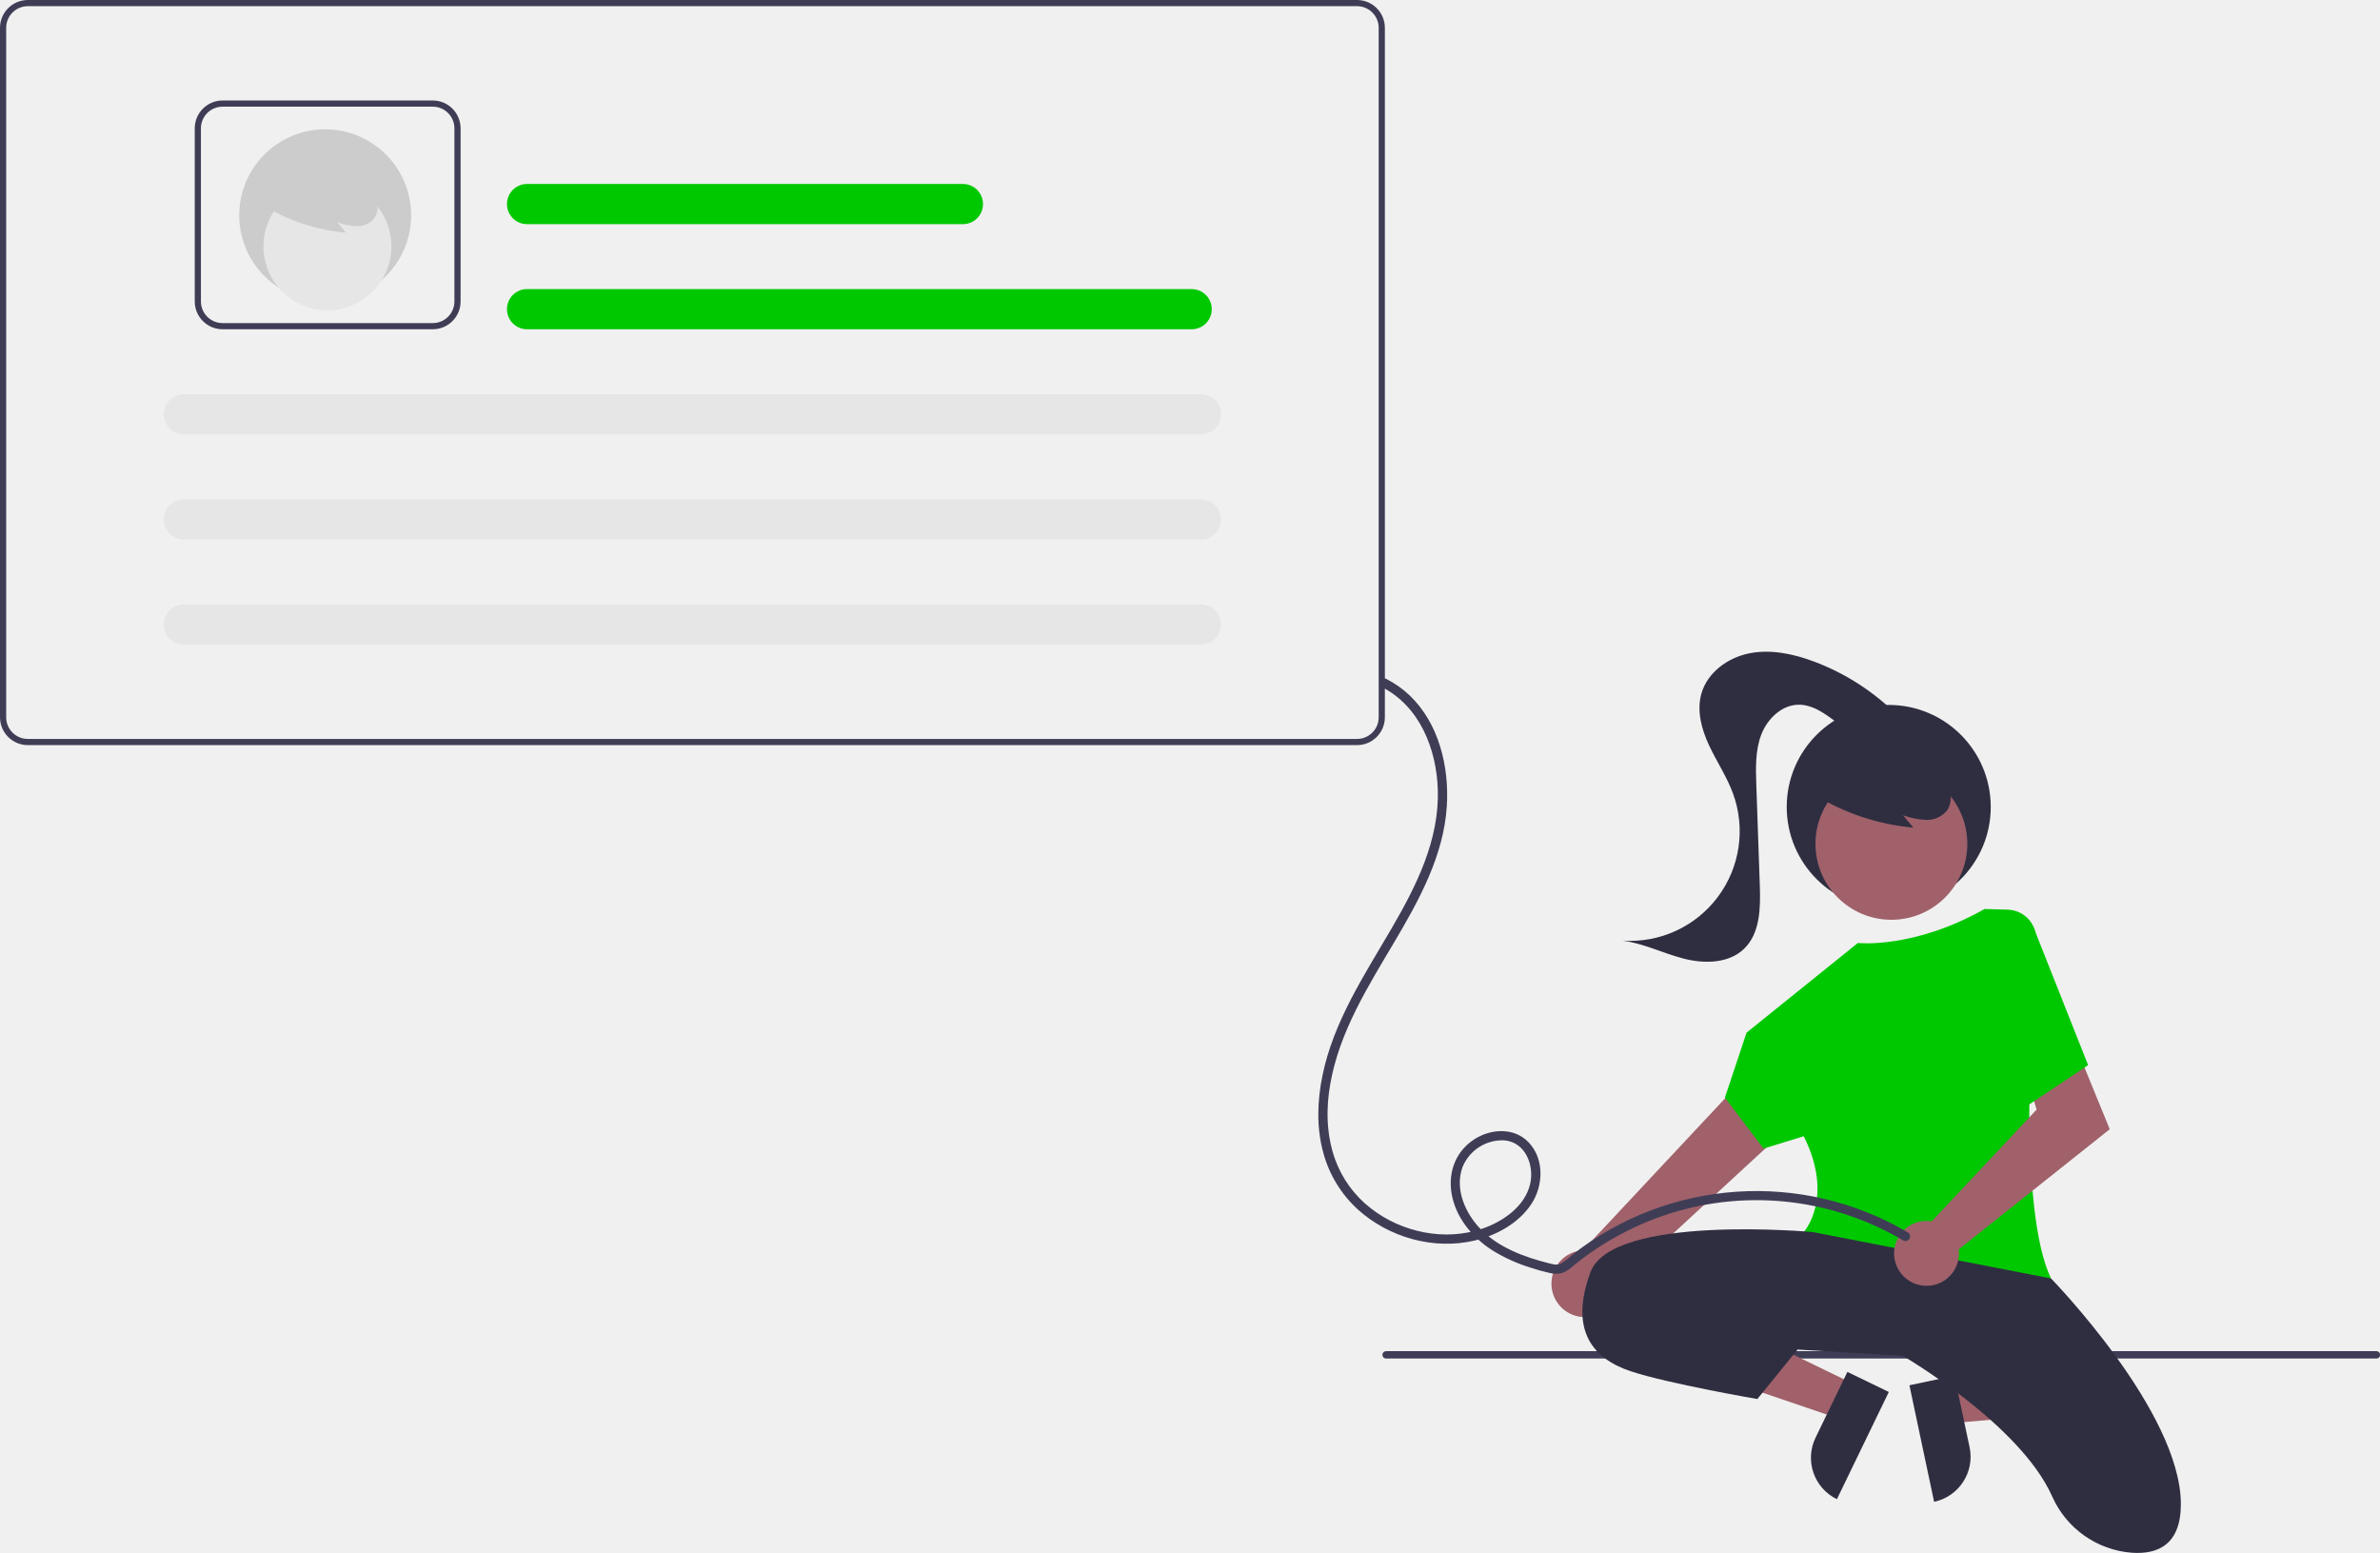
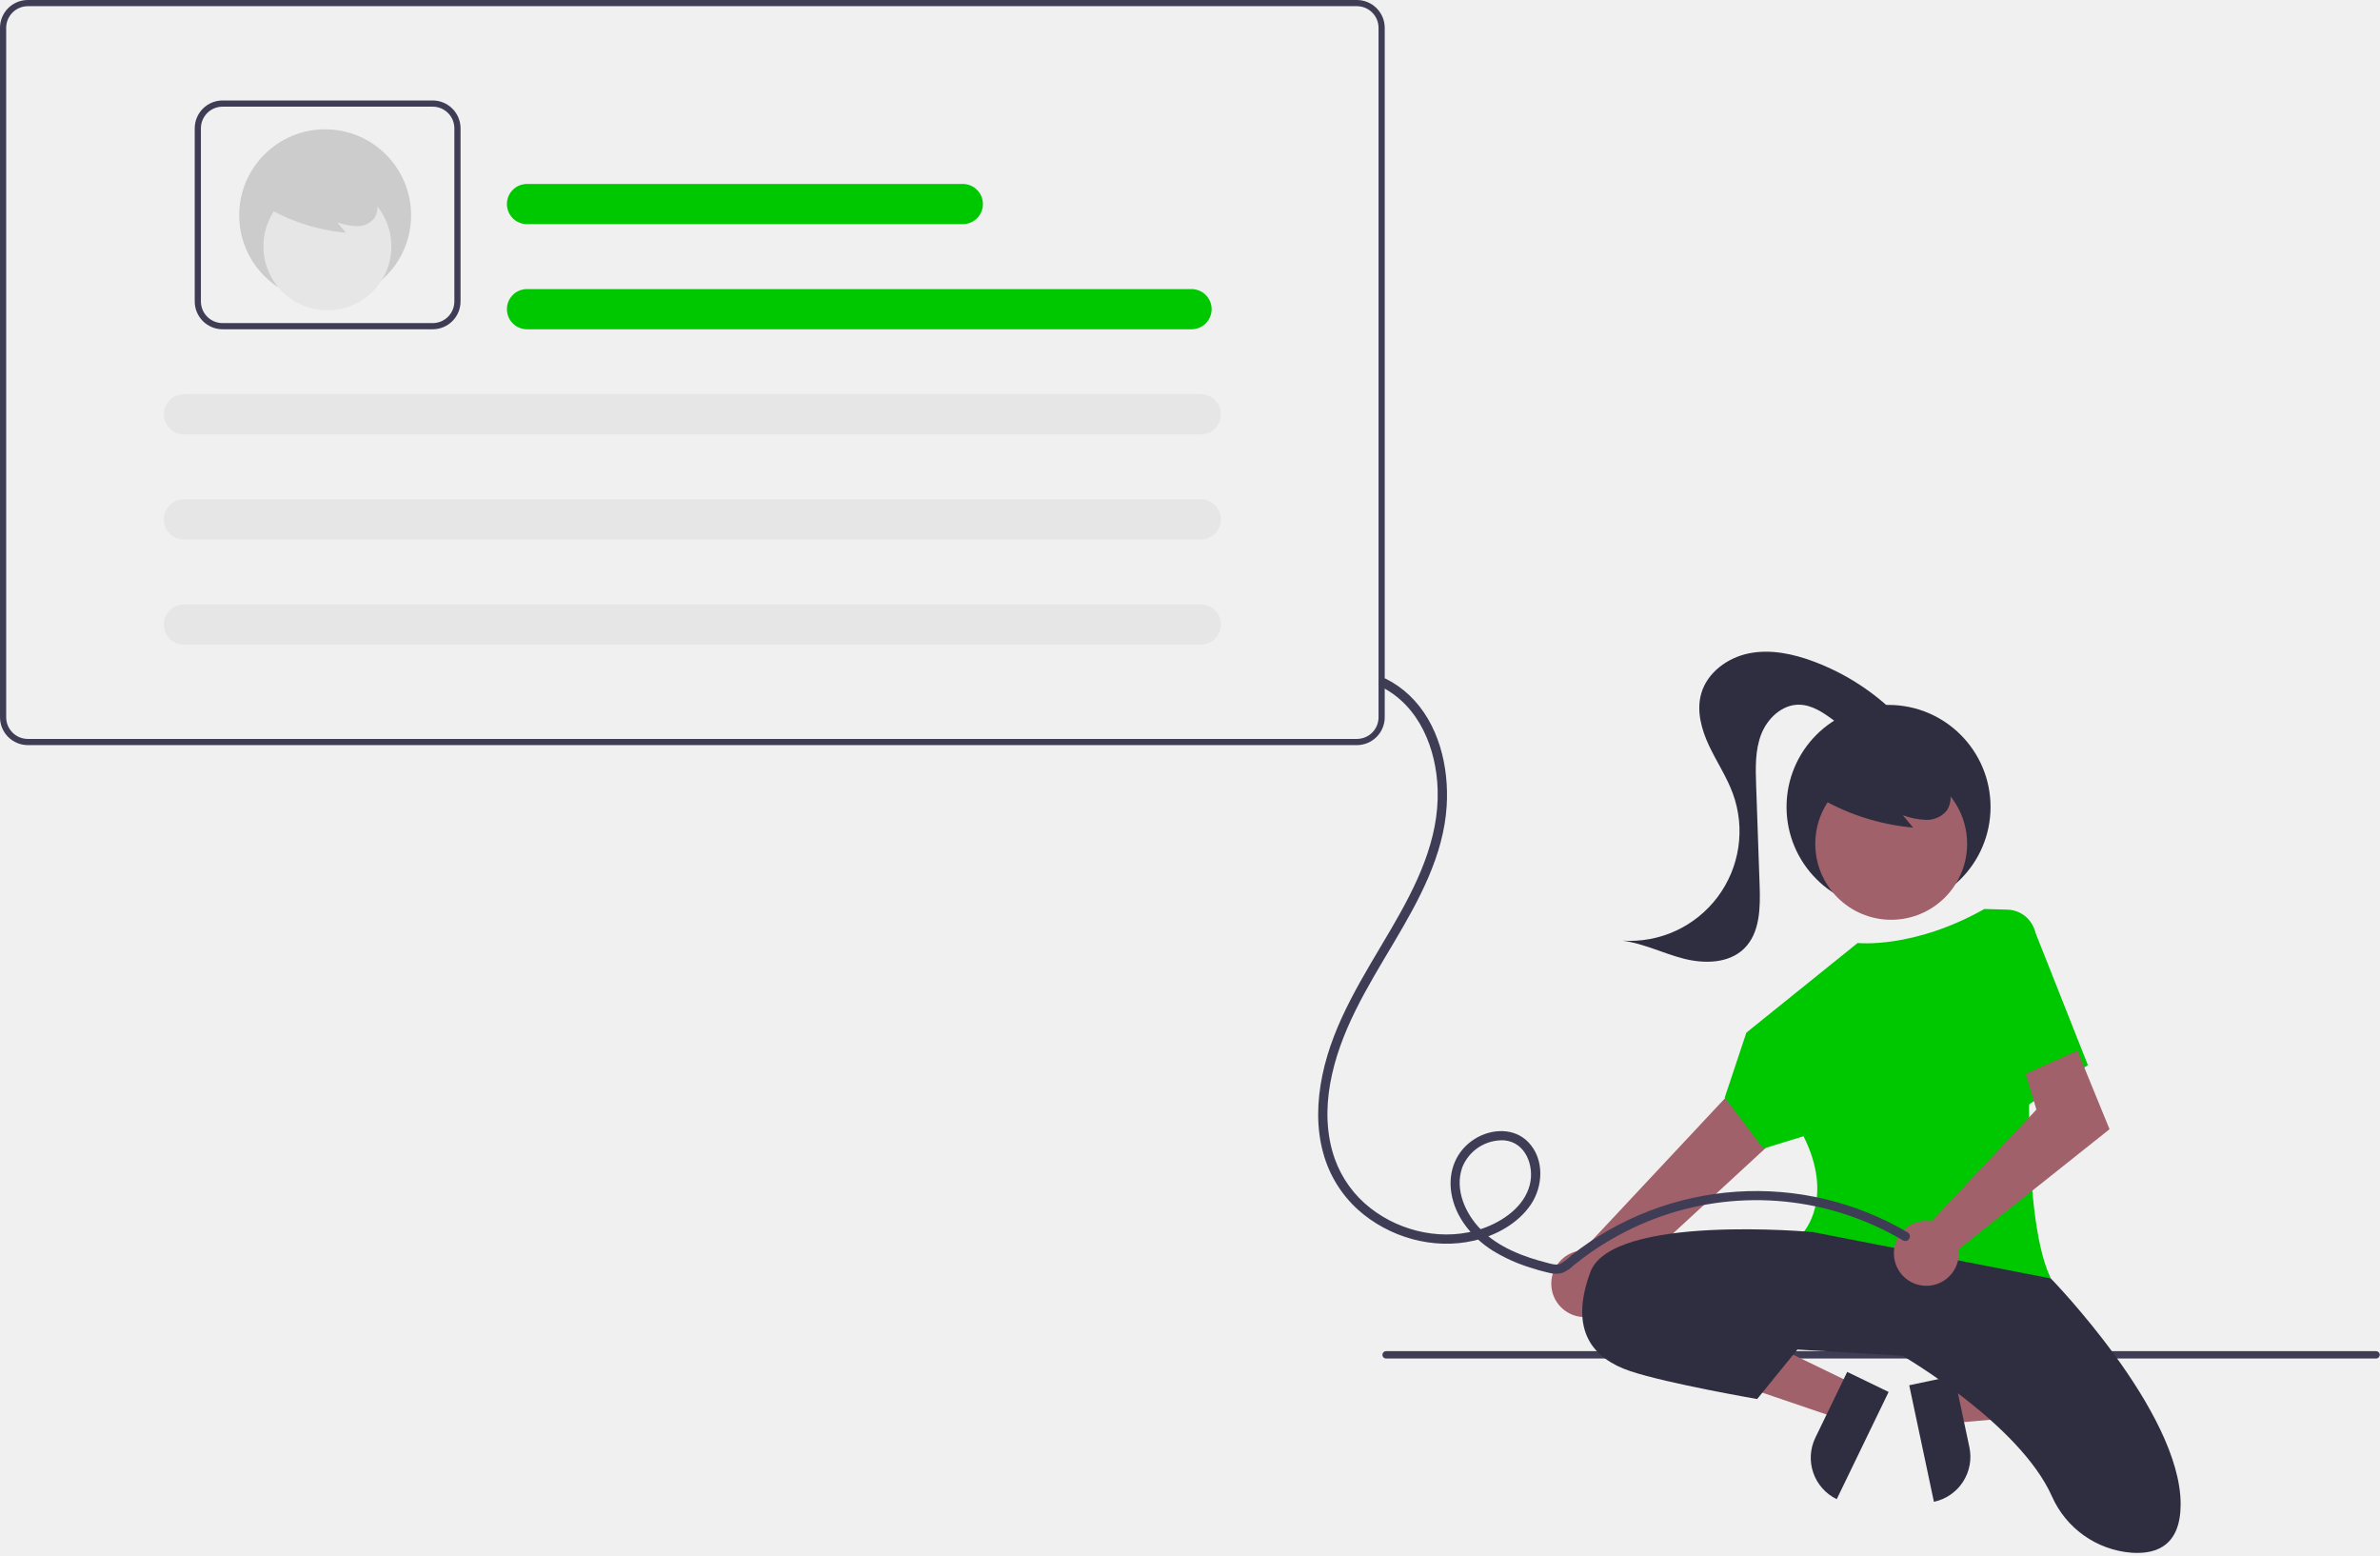
- <svg xmlns="http://www.w3.org/2000/svg" id="b804b4e3-ba83-4df0-bb95-840a17c11eb6" data-name="Layer 1" viewBox="0 0 769.922 502.278">
-   <path d="M983.771,638.257h-320.294a1.191,1.191,0,1,1,0-2.381h320.294a1.191,1.191,0,1,1,0,2.381Z" transform="translate(-215.0388 -198.861)" fill="#3f3d56" />
-   <circle cx="611" cy="261" r="33" fill="#2f2e41" />
-   <polygon points="629.373 448.257 631.915 460.25 679.385 456.155 675.633 438.454 629.373 448.257" fill="#a0616a" />
-   <path d="M824.741,656.768H863.271a0,0,0,0,1,0,0v14.887a0,0,0,0,1,0,0H839.628a14.887,14.887,0,0,1-14.887-14.887v0A0,0,0,0,1,824.741,656.768Z" transform="translate(154.1546 1428.718) rotate(-101.9647)" fill="#2f2e41" />
-   <polygon points="599.634 447.617 594.291 458.651 549.187 443.295 557.072 427.01 599.634 447.617" fill="#a0616a" />
-   <path d="M806.59,655.727h23.644a0,0,0,0,1,0,0v14.887a0,0,0,0,1,0,0H791.703a0,0,0,0,1,0,0v0A14.887,14.887,0,0,1,806.59,655.727Z" transform="translate(-354.3666 905.2199) rotate(-64.16458)" fill="#2f2e41" />
-   <path d="M725.812,624.685a10.743,10.743,0,0,0,12.709-10.48l74.374-68.571-18.47-14.305-67.337,71.943a10.801,10.801,0,0,0-1.275,21.413Z" transform="translate(-215.0388 -198.861)" fill="#a0616a" />
-   <circle cx="611.858" cy="272.929" r="24.561" fill="#a0616a" />
-   <path d="M773.039,553.861l7-21,36-29s18,2,41-11l7.504.214a9.449,9.449,0,0,1,9.156,10.169c-1.89,24.488-5.546,87.546,4.84,109.117,0,0-55,14-80-15,0,0,10-11,0-31l-13,4Z" transform="translate(-215.0388 -198.861)" fill="#00c800" />
-   <path d="M801.539,597.361s-65-6-72,13,1,28,13,32,41,9,41,9l13-16,34,2s37.885,21.973,48.36,45.474A30.762,30.762,0,0,0,904.676,701.073c8.398.584,15.863-2.587,15.863-15.712,0-30-42-73-42-73Z" transform="translate(-215.0388 -198.861)" fill="#2f2e41" />
-   <path d="M752.039,626.861s17-5,44,8" transform="translate(-215.0388 -198.861)" fill="#2f2e41" />
-   <path d="M802.395,456.127a73.041,73.041,0,0,0,31.599,10.412l-3.331-3.991a24.477,24.477,0,0,0,7.561,1.501,8.281,8.281,0,0,0,6.75-3.159,7.702,7.702,0,0,0,.516-7.115,14.588,14.588,0,0,0-4.589-5.739A27.323,27.323,0,0,0,815.47,443.492a16.33,16.33,0,0,0-7.595,4.872,9.236,9.236,0,0,0-1.863,8.561" transform="translate(-215.0388 -198.861)" fill="#2f2e41" />
-   <path d="M829.145,430.524a75.485,75.485,0,0,0-27.463-17.759c-6.639-2.459-13.865-3.979-20.805-2.582s-13.504,6.198-15.44,13.008c-1.583,5.568.052,11.564,2.509,16.806s5.738,10.102,7.725,15.54a35.468,35.468,0,0,1-35.689,47.562c6.819.914,13.105,4.119,19.771,5.825s14.533,1.59,19.486-3.185c5.241-5.052,5.346-13.267,5.092-20.542q-.565-16.222-1.13-32.445c-.192-5.515-.356-11.208,1.633-16.356s6.716-9.656,12.235-9.609c4.183.035,7.884,2.569,11.239,5.068s6.904,5.165,11.071,5.536,8.923-2.711,8.611-6.883" transform="translate(-215.0388 -198.861)" fill="#2f2e41" />
-   <path d="M654.039,439.861h-430a9.01,9.01,0,0,1-9-9v-223a9.01,9.01,0,0,1,9-9h430a9.01,9.01,0,0,1,9,9v223A9.01,9.01,0,0,1,654.039,439.861Zm-430-239a7.008,7.008,0,0,0-7,7v223a7.008,7.008,0,0,0,7,7h430a7.008,7.008,0,0,0,7-7v-223a7.008,7.008,0,0,0-7-7Z" transform="translate(-215.0388 -198.861)" fill="#3f3d56" />
-   <path d="M355.039,305.361h-68a9.01,9.01,0,0,1-9-9v-56a9.01,9.01,0,0,1,9-9h68a9.01,9.01,0,0,1,9,9v56A9.01,9.01,0,0,1,355.039,305.361Zm-68-72a7.008,7.008,0,0,0-7,7v56a7.008,7.008,0,0,0,7,7h68a7.008,7.008,0,0,0,7-7v-56a7.008,7.008,0,0,0-7-7Z" transform="translate(-215.0388 -198.861)" fill="#3f3d56" />
-   <path d="M274.539,326.361a6.5,6.5,0,0,0,0,13h329a6.5,6.5,0,0,0,0-13Z" transform="translate(-215.0388 -198.861)" fill="#e6e6e6" />
-   <path d="M385.539,258.361a6.5,6.5,0,0,0,0,13h141a6.5,6.5,0,0,0,0-13Z" transform="translate(-215.0388 -198.861)" fill="#00c800" />
-   <path d="M385.539,292.361a6.5,6.5,0,0,0,0,13h215a6.5,6.5,0,0,0,0-13Z" transform="translate(-215.0388 -198.861)" fill="#00c800" />
-   <path d="M274.539,360.361a6.5,6.5,0,0,0,0,13h329a6.5,6.5,0,0,0,0-13Z" transform="translate(-215.0388 -198.861)" fill="#e6e6e6" />
-   <path d="M274.539,394.361a6.5,6.5,0,0,0,0,13h329a6.5,6.5,0,0,0,0-13Z" transform="translate(-215.0388 -198.861)" fill="#e6e6e6" />
-   <circle cx="105.196" cy="69.631" r="27.804" fill="#ccc" />
-   <circle cx="105.919" cy="79.682" r="20.694" fill="#e6e6e6" />
-   <path d="M300.314,265.346a61.541,61.541,0,0,0,26.624,8.773l-2.806-3.363a20.623,20.623,0,0,0,6.371,1.265,6.977,6.977,0,0,0,5.687-2.662,6.49,6.49,0,0,0,.434-5.995,12.292,12.292,0,0,0-3.867-4.835,23.021,23.021,0,0,0-21.427-3.829,13.759,13.759,0,0,0-6.4,4.105,7.782,7.782,0,0,0-1.569,7.213" transform="translate(-215.0388 -198.861)" fill="#ccc" />
-   <path d="M838.271,593.749a10.527,10.527,0,0,1,1.651.142l33.955-36.146-3.462-11.54,16.733-7.501,10.386,25.388-48.852,38.859a10.496,10.496,0,1,1-10.412-9.203Z" transform="translate(-215.0388 -198.861)" fill="#a0616a" />
-   <path d="M860.539,494.361h0a9.453,9.453,0,0,1,12.628,5.156l17.372,43.844-27,18Z" transform="translate(-215.0388 -198.861)" fill="#00c800" />
-   <path d="M832.244,597.473a96.4,96.4,0,0,0-108.733,7.356,18.964,18.964,0,0,1-3.698,2.8c-1.19.518-2.61.09-3.799-.209-7.868-1.978-16.124-5.022-21.916-10.936-5-5.105-8.497-12.92-5.978-20.034a13.865,13.865,0,0,1,13.61-8.753c6.929.619,9.763,8.313,8.25,14.34-1.788,7.124-8.72,11.889-15.301,14.176-12.13,4.216-26.198,1.276-36.223-6.567a35.215,35.215,0,0,1-11.578-15.971c-2.752-7.778-2.923-16.211-1.494-24.281,2.987-16.874,12.133-31.352,20.72-45.851,7.993-13.497,15.977-27.957,16.978-43.941.796-12.718-2.538-26.767-12.021-35.814a31.676,31.676,0,0,0-7.547-5.334c-1.718-.87-3.239,1.717-1.514,2.59,12.266,6.211,17.723,19.985,18.162,33.116.548,16.377-6.948,31.262-14.993,45.055-8.839,15.155-18.723,30.036-22.317,47.498-1.705,8.285-1.981,16.983.319,25.186a38.299,38.299,0,0,0,11.153,18.172c10.001,9.03,24.488,13.141,37.678,10.043,7.078-1.662,14.153-5.516,18.3-11.636,4.025-5.941,4.428-14.684-.739-20.123-4.574-4.814-11.919-4.491-17.271-1.204-6.149,3.778-8.822,10.513-7.706,17.55,1.247,7.86,6.759,14.466,13.324,18.627a53.04,53.04,0,0,0,11.934,5.437,61.091,61.091,0,0,0,6.371,1.785,8.116,8.116,0,0,0,4.343-.001,12.551,12.551,0,0,0,3.662-2.458c1.788-1.472,3.64-2.861,5.541-4.183a95.588,95.588,0,0,1,11.546-6.871,92.938,92.938,0,0,1,77.73-2.826,92.531,92.531,0,0,1,11.694,5.852,1.501,1.501,0,0,0,1.514-2.59Z" transform="translate(-215.0388 -198.861)" fill="#3f3d56" />
+ <svg xmlns="http://www.w3.org/2000/svg" width="770" height="503" viewBox="0 0 770 503" fill="none">
+   <g id="card 1" clip-path="url(#clip0)">
+     <g id="cardPersonId">
+       <path id="Vector" d="M768.732 439.396H448.438C448.122 439.396 447.819 439.27 447.596 439.047C447.372 438.824 447.247 438.521 447.247 438.205C447.247 437.889 447.372 437.587 447.596 437.363C447.819 437.14 448.122 437.015 448.438 437.015H768.732C769.047 437.015 769.35 437.14 769.574 437.363C769.797 437.587 769.922 437.889 769.922 438.205C769.922 438.521 769.797 438.824 769.574 439.047C769.35 439.27 769.047 439.396 768.732 439.396V439.396Z" fill="#3F3D56" />
+       <path id="Vector_2" d="M611 294C629.225 294 644 279.225 644 261C644 242.775 629.225 228 611 228C592.775 228 578 242.775 578 261C578 279.225 592.775 294 611 294Z" fill="#2F2E41" />
+       <path id="Vector_3" d="M629.373 448.257L631.915 460.25L679.385 456.155L675.633 438.454L629.373 448.257Z" fill="#A0616A" />
+       <path id="Vector_4" d="M625.679 485.741L617.692 448.047L632.255 444.961L637.157 468.091C637.975 471.953 637.226 475.983 635.073 479.293C632.921 482.603 629.542 484.922 625.679 485.741V485.741V485.741Z" fill="#2F2E41" />
+       <path id="Vector_5" d="M599.634 447.617L594.291 458.651L549.187 443.295L557.072 427.01L599.634 447.617Z" fill="#A0616A" />
+       <path id="Vector_6" d="M587.322 465.007L597.626 443.726L611.025 450.213L594.234 484.893C590.68 483.172 587.955 480.111 586.659 476.381C585.363 472.652 585.602 468.56 587.322 465.007V465.007Z" fill="#2F2E41" />
+       <path id="Vector_7" d="M510.773 425.824C512.317 426.112 513.905 426.057 515.426 425.664C516.946 425.272 518.362 424.55 519.574 423.551C520.786 422.552 521.764 421.299 522.439 419.881C523.114 418.463 523.47 416.914 523.482 415.344L597.856 346.773L579.386 332.467L512.048 404.411C509.409 404.566 506.918 405.684 505.047 407.552C503.177 409.421 502.057 411.911 501.9 414.551C501.742 417.19 502.559 419.796 504.194 421.874C505.83 423.951 508.17 425.357 510.773 425.824V425.824Z" fill="#A0616A" />
+       <path id="Vector_8" d="M611.858 297.49C625.423 297.49 636.419 286.494 636.419 272.929C636.419 259.364 625.423 248.368 611.858 248.368C598.294 248.368 587.297 259.364 587.297 272.929C587.297 286.494 598.294 297.49 611.858 297.49Z" fill="#A0616A" />
+       <path d="M558 355L565 334L601 305C601 305 619 307 642 294L649.504 294.214C650.783 294.25 652.042 294.546 653.203 295.083C654.365 295.619 655.405 296.386 656.261 297.337C657.117 298.288 657.771 299.403 658.184 300.614C658.596 301.825 658.758 303.107 658.66 304.383C656.77 328.871 653.114 391.929 663.5 413.5C663.5 413.5 608.5 427.5 583.5 398.5C583.5 398.5 593.5 387.5 583.5 367.5L570.5 371.5L558 355Z" fill="#00C800" />
+       <path id="Vector_9" d="M586.5 398.5C586.5 398.5 521.5 392.5 514.5 411.5C507.5 430.5 515.5 439.5 527.5 443.5C539.5 447.5 568.5 452.5 568.5 452.5L581.5 436.5L615.5 438.5C615.5 438.5 653.385 460.473 663.86 483.974C666.107 489.06 669.691 493.441 674.23 496.653C678.769 499.865 684.093 501.786 689.637 502.212C698.035 502.797 705.5 499.625 705.5 486.5C705.5 456.5 663.5 413.5 663.5 413.5L586.5 398.5Z" fill="#2F2E41" />
+       <path id="Vector_10" d="M537 428C537 428 554 423 581 436Z" fill="#2F2E41" />
+       <path id="Vector_11" d="M587.357 257.266C596.948 263.121 607.762 266.684 618.956 267.678L615.625 263.687C618.05 264.583 620.602 265.09 623.186 265.188C624.48 265.226 625.764 264.959 626.936 264.411C628.108 263.862 629.136 263.046 629.936 262.029C630.589 260.973 630.977 259.774 631.067 258.535C631.157 257.296 630.945 256.054 630.451 254.914C629.436 252.641 627.856 250.665 625.862 249.176C622.327 246.379 618.155 244.501 613.718 243.708C609.28 242.915 604.716 243.232 600.431 244.631C597.492 245.509 594.86 247.198 592.836 249.503C591.841 250.664 591.15 252.054 590.825 253.548C590.5 255.043 590.551 256.594 590.973 258.064" fill="#2F2E41" />
+       <path id="Vector_12" d="M614.106 231.663C606.36 223.808 596.985 217.746 586.643 213.904C580.004 211.445 572.779 209.925 565.838 211.322C558.898 212.718 552.334 217.52 550.398 224.33C548.814 229.898 550.449 235.893 552.906 241.135C555.364 246.377 558.644 251.238 560.631 256.675C562.659 262.223 563.268 268.19 562.405 274.033C561.542 279.876 559.232 285.412 555.687 290.136C552.142 294.861 547.473 298.625 542.104 301.088C536.735 303.55 530.836 304.633 524.942 304.237C531.761 305.152 538.047 308.356 544.713 310.062C551.378 311.768 559.246 311.652 564.199 306.877C569.44 301.824 569.545 293.61 569.291 286.334C568.915 275.519 568.538 264.704 568.161 253.889C567.969 248.374 567.805 242.682 569.794 237.534C571.783 232.386 576.511 227.878 582.029 227.925C586.212 227.961 589.914 230.494 593.268 232.993C596.622 235.492 600.172 238.158 604.338 238.529C608.505 238.901 613.261 235.818 612.95 231.647" fill="#2F2E41" />
+       <path id="Vector_13" d="M645.5 295.5C646.664 294.983 647.921 294.706 649.195 294.686C650.469 294.667 651.733 294.905 652.913 295.387C654.092 295.868 655.162 296.583 656.059 297.489C656.955 298.394 657.659 299.472 658.128 300.656L675.5 344.5L648.5 362.5L645.5 295.5Z" fill="#00C800" />
+       <path id="Vector_14" d="M623.232 394.888C623.786 394.892 624.338 394.94 624.884 395.031L658.839 358.885L655.377 347.345L672.11 339.844L682.496 365.232L633.644 404.091C633.907 406.206 633.519 408.351 632.533 410.24C631.547 412.13 630.009 413.674 628.124 414.668C626.238 415.662 624.095 416.059 621.979 415.805C619.863 415.552 617.874 414.66 616.277 413.248C614.68 411.837 613.551 409.973 613.039 407.904C612.528 405.835 612.658 403.659 613.413 401.666C614.168 399.673 615.512 397.957 617.266 396.746C619.02 395.536 621.101 394.888 623.232 394.888H623.232Z" fill="#A0616A" />
+     </g>
+     <g id="cardCardId">
+       <path id="Vector_15" d="M140 106.5H72C69.614 106.497 67.326 105.548 65.639 103.861C63.952 102.174 63.003 99.886 63 97.5V41.5C63.003 39.114 63.952 36.826 65.639 35.139C67.326 33.452 69.614 32.503 72 32.5H140C142.386 32.503 144.674 33.452 146.361 35.139C148.048 36.826 148.997 39.114 149 41.5V97.5C148.997 99.886 148.048 102.174 146.361 103.861C144.674 105.548 142.386 106.497 140 106.5ZM72 34.5C70.144 34.502 68.365 35.24 67.053 36.553C65.74 37.865 65.002 39.644 65 41.5V97.5C65.002 99.356 65.74 101.135 67.053 102.447C68.365 103.76 70.144 104.498 72 104.5H140C141.856 104.498 143.635 103.76 144.947 102.447C146.26 101.135 146.998 99.356 147 97.5V41.5C146.998 39.644 146.26 37.865 144.947 36.553C143.635 35.24 141.856 34.502 140 34.5H72Z" fill="#3F3D56" />
+       <path id="Vector_16" d="M59.5 127.5C57.776 127.5 56.123 128.185 54.904 129.404C53.685 130.623 53 132.276 53 134C53 135.724 53.685 137.377 54.904 138.596C56.123 139.815 57.776 140.5 59.5 140.5H388.5C390.224 140.5 391.877 139.815 393.096 138.596C394.315 137.377 395 135.724 395 134C395 132.276 394.315 130.623 393.096 129.404C391.877 128.185 390.224 127.5 388.5 127.5H59.5Z" fill="#E6E6E6" />
+       <path id="Vector_17" d="M170.5 59.5C168.776 59.5 167.123 60.185 165.904 61.404C164.685 62.623 164 64.276 164 66C164 67.724 164.685 69.377 165.904 70.596C167.123 71.815 168.776 72.5 170.5 72.5H311.5C313.224 72.5 314.877 71.815 316.096 70.596C317.315 69.377 318 67.724 318 66C318 64.276 317.315 62.623 316.096 61.404C314.877 60.185 313.224 59.5 311.5 59.5H170.5Z" fill="#00C800" />
+       <path id="Vector_18" d="M170.5 93.5C168.776 93.5 167.123 94.185 165.904 95.404C164.685 96.623 164 98.276 164 100C164 101.724 164.685 103.377 165.904 104.596C167.123 105.815 168.776 106.5 170.5 106.5H385.5C387.224 106.5 388.877 105.815 390.096 104.596C391.315 103.377 392 101.724 392 100C392 98.276 391.315 96.623 390.096 95.404C388.877 94.185 387.224 93.5 385.5 93.5H170.5Z" fill="#00C800" />
+       <path id="Vector_19" d="M59.5 161.5C57.776 161.5 56.123 162.185 54.904 163.404C53.685 164.623 53 166.276 53 168C53 169.724 53.685 171.377 54.904 172.596C56.123 173.815 57.776 174.5 59.5 174.5H388.5C390.224 174.5 391.877 173.815 393.096 172.596C394.315 171.377 395 169.724 395 168C395 166.276 394.315 164.623 393.096 163.404C391.877 162.185 390.224 161.5 388.5 161.5H59.5Z" fill="#E6E6E6" />
+       <path id="Vector_20" d="M59.5 195.5C57.776 195.5 56.123 196.185 54.904 197.404C53.685 198.623 53 200.276 53 202C53 203.724 53.685 205.377 54.904 206.596C56.123 207.815 57.776 208.5 59.5 208.5H388.5C390.224 208.5 391.877 207.815 393.096 206.596C394.315 205.377 395 203.724 395 202C395 200.276 394.315 198.623 393.096 197.404C391.877 196.185 390.224 195.5 388.5 195.5H59.5Z" fill="#E6E6E6" />
+       <path id="Vector_21" d="M105.196 97.436C120.552 97.436 133 84.987 133 69.631C133 54.276 120.552 41.827 105.196 41.827C89.84 41.827 77.391 54.276 77.391 69.631C77.391 84.987 89.84 97.436 105.196 97.436Z" fill="#CCCCCC" />
+       <path id="Vector_22" d="M105.919 100.376C117.348 100.376 126.613 91.111 126.613 79.682C126.613 68.253 117.348 58.988 105.919 58.988C94.49 58.988 85.225 68.253 85.225 79.682C85.225 91.111 94.49 100.376 105.919 100.376Z" fill="#E6E6E6" />
+       <path id="Vector_23" d="M85.275 66.485C93.357 71.419 102.468 74.421 111.899 75.258L109.092 71.895C111.136 72.651 113.286 73.078 115.463 73.16C116.553 73.192 117.635 72.967 118.623 72.505C119.611 72.043 120.476 71.356 121.15 70.498C121.7 69.608 122.027 68.598 122.103 67.554C122.179 66.51 122.001 65.464 121.584 64.504C120.729 62.588 119.398 60.924 117.718 59.669C114.739 57.312 111.224 55.73 107.485 55.062C103.747 54.393 99.901 54.661 96.291 55.839C93.814 56.579 91.597 58.002 89.891 59.944C89.053 60.923 88.471 62.094 88.197 63.353C87.923 64.612 87.966 65.919 88.322 67.157" fill="#CCCCCC" />
+       <path id="Vector_24" d="M439 241H9C6.614 240.997 4.326 240.048 2.639 238.361C0.952 236.674 0.003 234.386 0 232V9C0.003 6.614 0.952 4.326 2.639 2.639C4.326 0.952 6.614 0.003 9 -3.05176e-05H439C441.386 0.003 443.674 0.952 445.361 2.639C447.048 4.326 447.997 6.614 448 9V232C447.997 234.386 447.048 236.674 445.361 238.361C443.674 240.048 441.386 240.997 439 241V241ZM9 2C7.144 2.002 5.365 2.74 4.053 4.053C2.74 5.365 2.002 7.144 2 9V232C2.002 233.856 2.74 235.635 4.053 236.947C5.365 238.26 7.144 238.998 9 239H439C440.856 238.998 442.635 238.26 443.947 236.947C445.26 235.635 445.998 233.856 446 232V9C445.998 7.144 445.26 5.365 443.947 4.053C442.635 2.74 440.856 2.002 439 2H9Z" fill="#3F3D56" />
+     </g>
+     <g id="cardLineId">
+       <path id="Vector_25" d="M617.205 398.612C600.455 388.726 581.106 384.137 561.7 385.45C542.294 386.763 523.739 393.916 508.472 405.968C507.359 407.049 506.117 407.989 504.774 408.768C503.584 409.286 502.164 408.858 500.975 408.558C493.107 406.58 484.851 403.536 479.059 397.623C474.058 392.518 470.561 384.703 473.08 377.588C474.147 374.888 476.034 372.59 478.476 371.02C480.918 369.449 483.791 368.685 486.69 368.835C493.619 369.454 496.454 377.148 494.941 383.175C493.152 390.299 486.221 395.063 479.639 397.351C467.509 401.566 453.441 398.627 443.416 390.783C438.114 386.671 434.097 381.13 431.838 374.812C429.086 367.034 428.915 358.601 430.344 350.531C433.33 333.658 442.477 319.18 451.064 304.68C459.057 291.183 467.041 276.724 468.042 260.739C468.838 248.021 465.504 233.972 456.02 224.925C453.779 222.787 451.236 220.99 448.473 219.591C446.754 218.721 445.234 221.308 446.959 222.181C459.225 228.393 464.681 242.166 465.121 255.297C465.669 271.674 458.173 286.559 450.128 300.352C441.289 315.507 431.405 330.388 427.811 347.85C426.106 356.136 425.83 364.833 428.13 373.036C430.053 380.027 433.921 386.329 439.283 391.208C449.284 400.238 463.771 404.349 476.962 401.251C484.04 399.589 491.115 395.735 495.262 389.615C499.287 383.674 499.69 374.931 494.523 369.492C489.949 364.678 482.603 365.001 477.252 368.289C471.103 372.067 468.43 378.802 469.546 385.839C470.793 393.699 476.305 400.305 482.87 404.466C486.608 406.765 490.616 408.591 494.804 409.903C496.894 410.613 499.02 411.209 501.175 411.688C502.595 412.083 504.097 412.082 505.518 411.688C506.874 411.091 508.113 410.259 509.179 409.23C510.967 407.758 512.819 406.369 514.72 405.047C518.403 402.489 522.262 400.193 526.267 398.176C538.25 392.118 551.403 388.728 564.822 388.24C578.24 387.752 591.605 390.178 603.997 395.35C608.028 397.022 611.936 398.978 615.691 401.202C616.034 401.387 616.435 401.432 616.809 401.326C617.184 401.221 617.503 400.975 617.7 400.639C617.896 400.303 617.954 399.903 617.862 399.525C617.77 399.147 617.534 398.82 617.205 398.612V398.612Z" fill="#3F3D56" />
+     </g>
+   </g>
+   <defs>
+     <clipPath id="clip0">
+       <rect width="769.922" height="502.278" fill="white" />
+     </clipPath>
+   </defs>
</svg>
